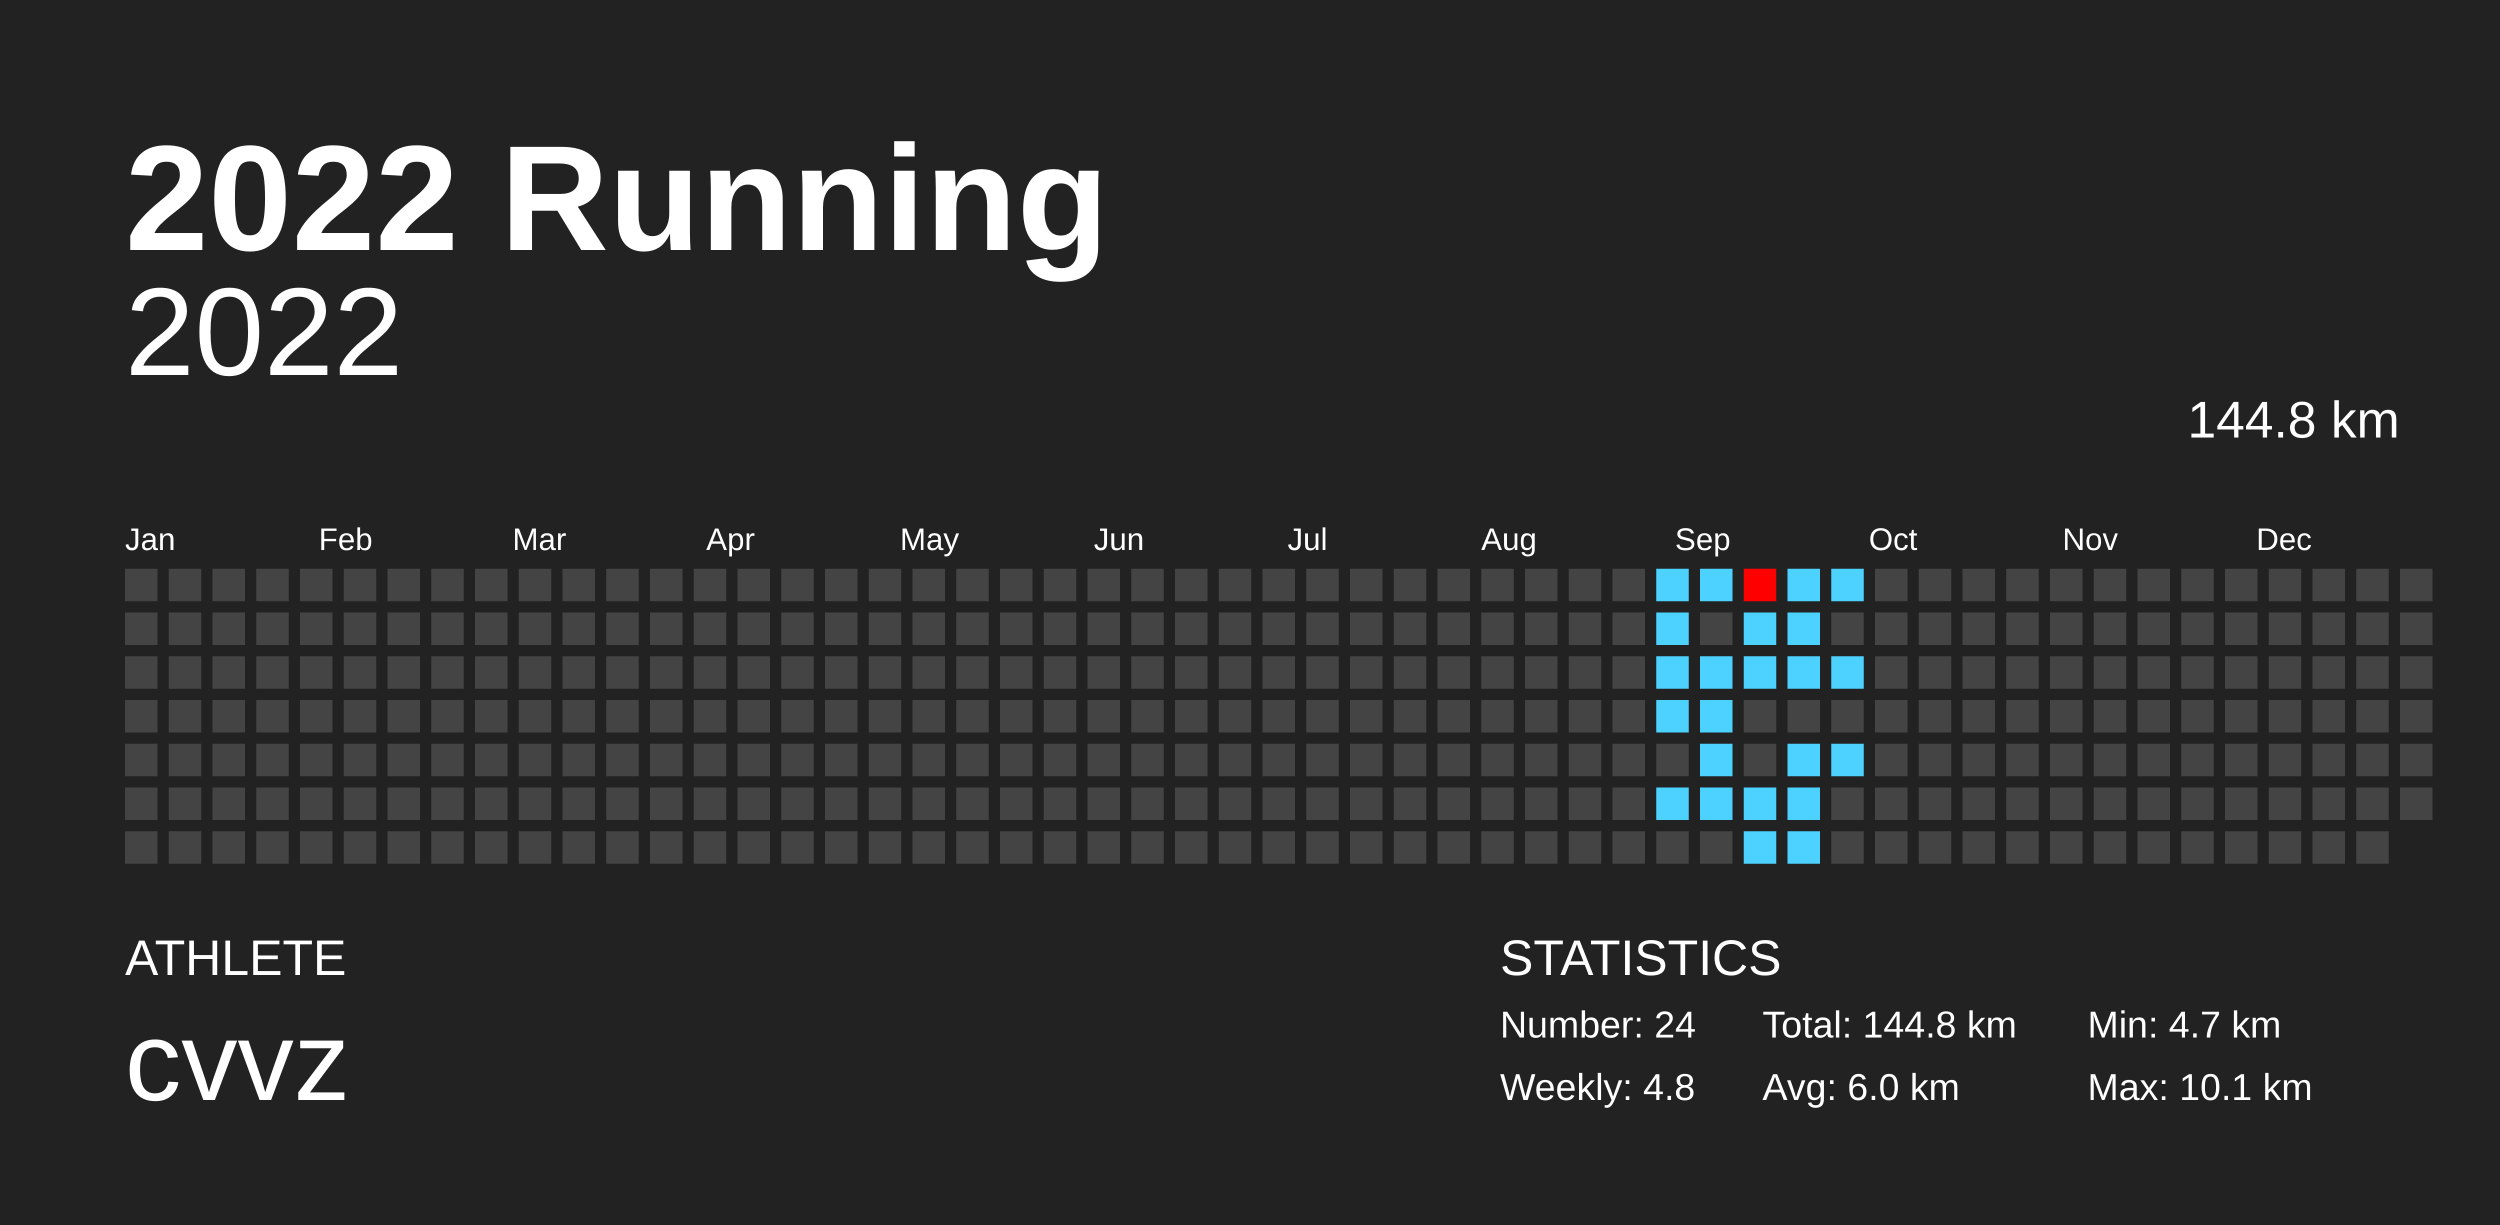
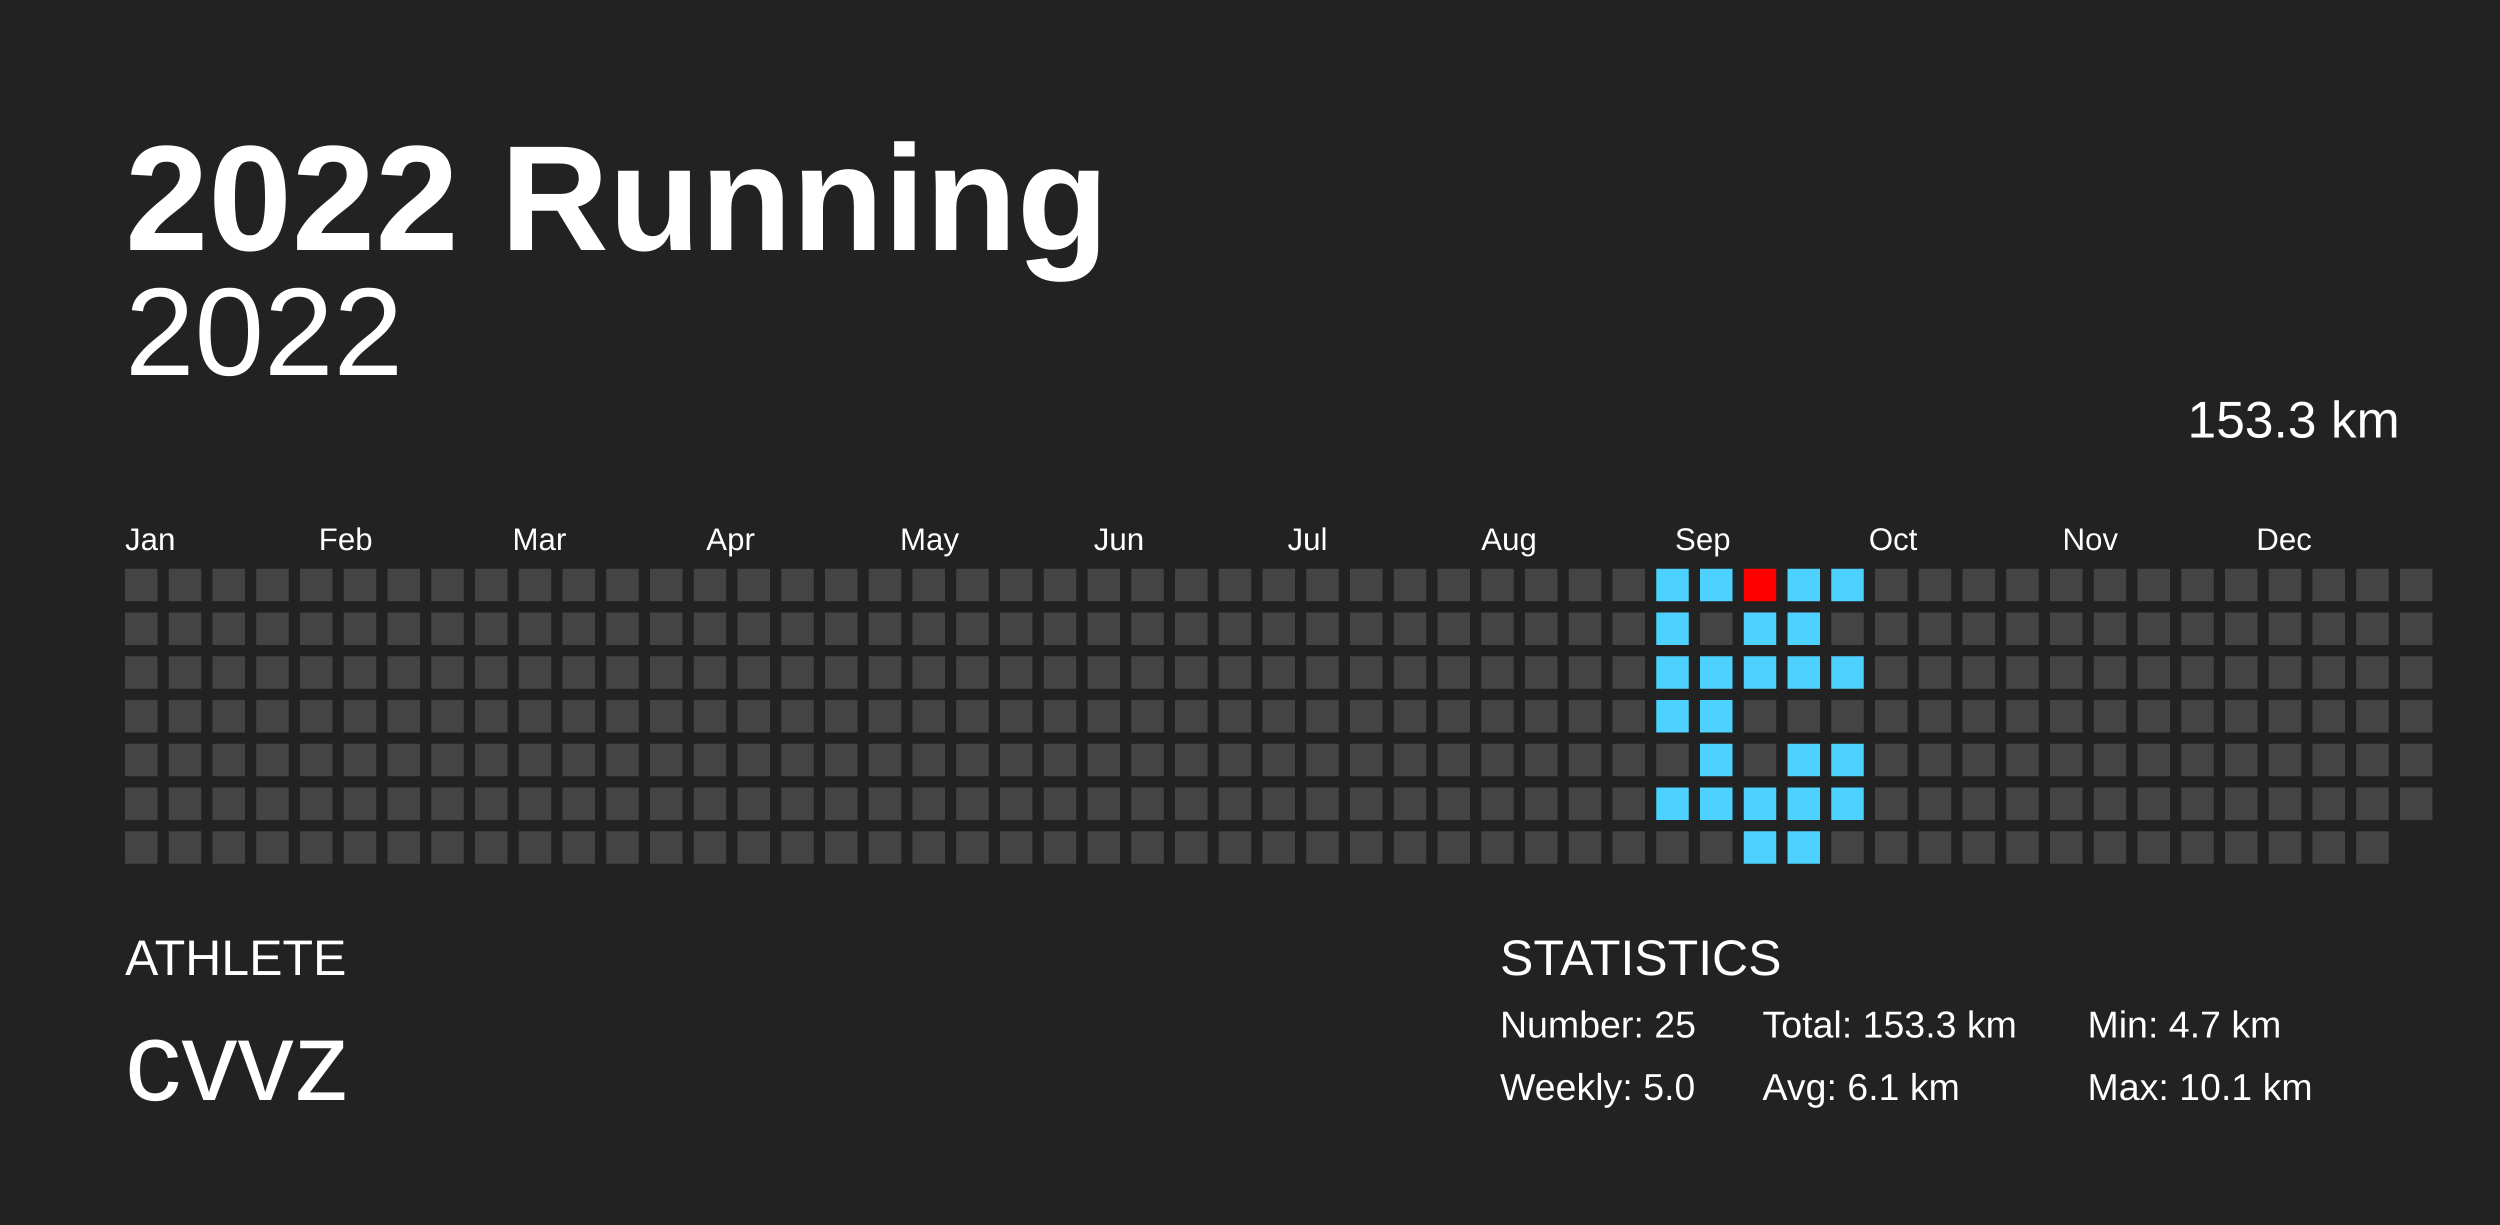
<svg xmlns="http://www.w3.org/2000/svg" baseProfile="full" height="98mm" version="1.1" viewBox="0,0,200,98" width="200mm">
  <defs />
  <rect fill="#222222" height="98" width="200" x="0" y="0" />
  <text fill="#FFFFFF" style="font-size:12px; font-family:Arial; font-weight:bold;" x="10" y="20">2022 Running</text>
  <text fill="#FFFFFF" style="font-size:4px; font-family:Arial" x="10" y="78">ATHLETE</text>
  <text fill="#FFFFFF" style="font-size:9px; font-family:Arial" x="10" y="88">cvvz</text>
  <text fill="#FFFFFF" style="font-size:4px; font-family:Arial" x="120" y="78">STATISTICS</text>
-   <text fill="#FFFFFF" style="font-size:3px; font-family:Arial" x="120" y="83">Number: 24</text>
-   <text fill="#FFFFFF" style="font-size:3px; font-family:Arial" x="120" y="88">Weekly: 4.8</text>
-   <text fill="#FFFFFF" style="font-size:3px; font-family:Arial" x="141" y="83">Total: 144.8 km</text>
-   <text fill="#FFFFFF" style="font-size:3px; font-family:Arial" x="141" y="88">Avg: 6.0 km</text>
+   <text fill="#FFFFFF" style="font-size:3px; font-family:Arial" x="120" y="83">Number: 25</text>
+   <text fill="#FFFFFF" style="font-size:3px; font-family:Arial" x="120" y="88">Weekly: 5.0</text>
+   <text fill="#FFFFFF" style="font-size:3px; font-family:Arial" x="141" y="83">Total: 153.3 km</text>
+   <text fill="#FFFFFF" style="font-size:3px; font-family:Arial" x="141" y="88">Avg: 6.1 km</text>
  <text fill="#FFFFFF" style="font-size:3px; font-family:Arial" x="167" y="83">Min: 4.7 km</text>
  <text fill="#FFFFFF" style="font-size:3px; font-family:Arial" x="167" y="88">Max: 10.1 km</text>
  <text alignment-baseline="hanging" fill="#FFFFFF" style="font-size:10.0px; font-family:Arial;" x="10" y="30">2022</text>
-   <text alignment-baseline="hanging" fill="#FFFFFF" style="font-size:4.125px; font-family:Arial;" x="175" y="35">144.8 km</text>
+   <text alignment-baseline="hanging" fill="#FFFFFF" style="font-size:4.125px; font-family:Arial;" x="175" y="35">153.3 km</text>
  <text fill="#FFFFFF" style="font-size:2.5px; font-family:Arial" x="10.0" y="44">Jan</text>
  <text fill="#FFFFFF" style="font-size:2.5px; font-family:Arial" x="25.5" y="44">Feb</text>
  <text fill="#FFFFFF" style="font-size:2.5px; font-family:Arial" x="41.0" y="44">Mar</text>
  <text fill="#FFFFFF" style="font-size:2.5px; font-family:Arial" x="56.5" y="44">Apr</text>
  <text fill="#FFFFFF" style="font-size:2.5px; font-family:Arial" x="72.0" y="44">May</text>
  <text fill="#FFFFFF" style="font-size:2.5px; font-family:Arial" x="87.5" y="44">Jun</text>
  <text fill="#FFFFFF" style="font-size:2.5px; font-family:Arial" x="103.0" y="44">Jul</text>
  <text fill="#FFFFFF" style="font-size:2.5px; font-family:Arial" x="118.5" y="44">Aug</text>
  <text fill="#FFFFFF" style="font-size:2.5px; font-family:Arial" x="134.0" y="44">Sep</text>
  <text fill="#FFFFFF" style="font-size:2.5px; font-family:Arial" x="149.5" y="44">Oct</text>
  <text fill="#FFFFFF" style="font-size:2.5px; font-family:Arial" x="165.0" y="44">Nov</text>
  <text fill="#FFFFFF" style="font-size:2.5px; font-family:Arial" x="180.5" y="44">Dec</text>
  <rect fill="#444444" height="2.6" width="2.6" x="10.0" y="45.5" />
  <rect fill="#444444" height="2.6" width="2.6" x="10.0" y="49.0" />
  <rect fill="#444444" height="2.6" width="2.6" x="10.0" y="52.5" />
  <rect fill="#444444" height="2.6" width="2.6" x="10.0" y="56.0" />
  <rect fill="#444444" height="2.6" width="2.6" x="10.0" y="59.5" />
  <rect fill="#444444" height="2.6" width="2.6" x="10.0" y="63.0" />
  <rect fill="#444444" height="2.6" width="2.6" x="10.0" y="66.5" />
  <rect fill="#444444" height="2.6" width="2.6" x="13.5" y="45.5" />
  <rect fill="#444444" height="2.6" width="2.6" x="13.5" y="49.0" />
  <rect fill="#444444" height="2.6" width="2.6" x="13.5" y="52.5" />
  <rect fill="#444444" height="2.6" width="2.6" x="13.5" y="56.0" />
  <rect fill="#444444" height="2.6" width="2.6" x="13.5" y="59.5" />
  <rect fill="#444444" height="2.6" width="2.6" x="13.5" y="63.0" />
  <rect fill="#444444" height="2.6" width="2.6" x="13.5" y="66.5" />
  <rect fill="#444444" height="2.6" width="2.6" x="17.0" y="45.5" />
  <rect fill="#444444" height="2.6" width="2.6" x="17.0" y="49.0" />
  <rect fill="#444444" height="2.6" width="2.6" x="17.0" y="52.5" />
  <rect fill="#444444" height="2.6" width="2.6" x="17.0" y="56.0" />
  <rect fill="#444444" height="2.6" width="2.6" x="17.0" y="59.5" />
  <rect fill="#444444" height="2.6" width="2.6" x="17.0" y="63.0" />
  <rect fill="#444444" height="2.6" width="2.6" x="17.0" y="66.5" />
  <rect fill="#444444" height="2.6" width="2.6" x="20.5" y="45.5" />
  <rect fill="#444444" height="2.6" width="2.6" x="20.5" y="49.0" />
  <rect fill="#444444" height="2.6" width="2.6" x="20.5" y="52.5" />
  <rect fill="#444444" height="2.6" width="2.6" x="20.5" y="56.0" />
  <rect fill="#444444" height="2.6" width="2.6" x="20.5" y="59.5" />
  <rect fill="#444444" height="2.6" width="2.6" x="20.5" y="63.0" />
  <rect fill="#444444" height="2.6" width="2.6" x="20.5" y="66.5" />
  <rect fill="#444444" height="2.6" width="2.6" x="24.0" y="45.5" />
  <rect fill="#444444" height="2.6" width="2.6" x="24.0" y="49.0" />
  <rect fill="#444444" height="2.6" width="2.6" x="24.0" y="52.5" />
  <rect fill="#444444" height="2.6" width="2.6" x="24.0" y="56.0" />
  <rect fill="#444444" height="2.6" width="2.6" x="24.0" y="59.5" />
  <rect fill="#444444" height="2.6" width="2.6" x="24.0" y="63.0" />
  <rect fill="#444444" height="2.6" width="2.6" x="24.0" y="66.5" />
  <rect fill="#444444" height="2.6" width="2.6" x="27.5" y="45.5" />
  <rect fill="#444444" height="2.6" width="2.6" x="27.5" y="49.0" />
  <rect fill="#444444" height="2.6" width="2.6" x="27.5" y="52.5" />
  <rect fill="#444444" height="2.6" width="2.6" x="27.5" y="56.0" />
  <rect fill="#444444" height="2.6" width="2.6" x="27.5" y="59.5" />
  <rect fill="#444444" height="2.6" width="2.6" x="27.5" y="63.0" />
  <rect fill="#444444" height="2.6" width="2.6" x="27.5" y="66.5" />
  <rect fill="#444444" height="2.6" width="2.6" x="31.0" y="45.5" />
  <rect fill="#444444" height="2.6" width="2.6" x="31.0" y="49.0" />
  <rect fill="#444444" height="2.6" width="2.6" x="31.0" y="52.5" />
  <rect fill="#444444" height="2.6" width="2.6" x="31.0" y="56.0" />
  <rect fill="#444444" height="2.6" width="2.6" x="31.0" y="59.5" />
  <rect fill="#444444" height="2.6" width="2.6" x="31.0" y="63.0" />
  <rect fill="#444444" height="2.6" width="2.6" x="31.0" y="66.5" />
  <rect fill="#444444" height="2.6" width="2.6" x="34.5" y="45.5" />
  <rect fill="#444444" height="2.6" width="2.6" x="34.5" y="49.0" />
  <rect fill="#444444" height="2.6" width="2.6" x="34.5" y="52.5" />
  <rect fill="#444444" height="2.6" width="2.6" x="34.5" y="56.0" />
  <rect fill="#444444" height="2.6" width="2.6" x="34.5" y="59.5" />
  <rect fill="#444444" height="2.6" width="2.6" x="34.5" y="63.0" />
  <rect fill="#444444" height="2.6" width="2.6" x="34.5" y="66.5" />
  <rect fill="#444444" height="2.6" width="2.6" x="38.0" y="45.5" />
  <rect fill="#444444" height="2.6" width="2.6" x="38.0" y="49.0" />
  <rect fill="#444444" height="2.6" width="2.6" x="38.0" y="52.5" />
  <rect fill="#444444" height="2.6" width="2.6" x="38.0" y="56.0" />
  <rect fill="#444444" height="2.6" width="2.6" x="38.0" y="59.5" />
  <rect fill="#444444" height="2.6" width="2.6" x="38.0" y="63.0" />
  <rect fill="#444444" height="2.6" width="2.6" x="38.0" y="66.5" />
  <rect fill="#444444" height="2.6" width="2.6" x="41.5" y="45.5" />
  <rect fill="#444444" height="2.6" width="2.6" x="41.5" y="49.0" />
  <rect fill="#444444" height="2.6" width="2.6" x="41.5" y="52.5" />
  <rect fill="#444444" height="2.6" width="2.6" x="41.5" y="56.0" />
  <rect fill="#444444" height="2.6" width="2.6" x="41.5" y="59.5" />
  <rect fill="#444444" height="2.6" width="2.6" x="41.5" y="63.0" />
  <rect fill="#444444" height="2.6" width="2.6" x="41.5" y="66.5" />
  <rect fill="#444444" height="2.6" width="2.6" x="45.0" y="45.5" />
  <rect fill="#444444" height="2.6" width="2.6" x="45.0" y="49.0" />
  <rect fill="#444444" height="2.6" width="2.6" x="45.0" y="52.5" />
  <rect fill="#444444" height="2.6" width="2.6" x="45.0" y="56.0" />
  <rect fill="#444444" height="2.6" width="2.6" x="45.0" y="59.5" />
  <rect fill="#444444" height="2.6" width="2.6" x="45.0" y="63.0" />
  <rect fill="#444444" height="2.6" width="2.6" x="45.0" y="66.5" />
  <rect fill="#444444" height="2.6" width="2.6" x="48.5" y="45.5" />
  <rect fill="#444444" height="2.6" width="2.6" x="48.5" y="49.0" />
  <rect fill="#444444" height="2.6" width="2.6" x="48.5" y="52.5" />
  <rect fill="#444444" height="2.6" width="2.6" x="48.5" y="56.0" />
  <rect fill="#444444" height="2.6" width="2.6" x="48.5" y="59.5" />
  <rect fill="#444444" height="2.6" width="2.6" x="48.5" y="63.0" />
  <rect fill="#444444" height="2.6" width="2.6" x="48.5" y="66.5" />
  <rect fill="#444444" height="2.6" width="2.6" x="52.0" y="45.5" />
  <rect fill="#444444" height="2.6" width="2.6" x="52.0" y="49.0" />
  <rect fill="#444444" height="2.6" width="2.6" x="52.0" y="52.5" />
  <rect fill="#444444" height="2.6" width="2.6" x="52.0" y="56.0" />
  <rect fill="#444444" height="2.6" width="2.6" x="52.0" y="59.5" />
  <rect fill="#444444" height="2.6" width="2.6" x="52.0" y="63.0" />
  <rect fill="#444444" height="2.6" width="2.6" x="52.0" y="66.5" />
  <rect fill="#444444" height="2.6" width="2.6" x="55.5" y="45.5" />
  <rect fill="#444444" height="2.6" width="2.6" x="55.5" y="49.0" />
  <rect fill="#444444" height="2.6" width="2.6" x="55.5" y="52.5" />
  <rect fill="#444444" height="2.6" width="2.6" x="55.5" y="56.0" />
  <rect fill="#444444" height="2.6" width="2.6" x="55.5" y="59.5" />
  <rect fill="#444444" height="2.6" width="2.6" x="55.5" y="63.0" />
  <rect fill="#444444" height="2.6" width="2.6" x="55.5" y="66.5" />
  <rect fill="#444444" height="2.6" width="2.6" x="59.0" y="45.5" />
  <rect fill="#444444" height="2.6" width="2.6" x="59.0" y="49.0" />
  <rect fill="#444444" height="2.6" width="2.6" x="59.0" y="52.5" />
  <rect fill="#444444" height="2.6" width="2.6" x="59.0" y="56.0" />
  <rect fill="#444444" height="2.6" width="2.6" x="59.0" y="59.5" />
  <rect fill="#444444" height="2.6" width="2.6" x="59.0" y="63.0" />
  <rect fill="#444444" height="2.6" width="2.6" x="59.0" y="66.5" />
  <rect fill="#444444" height="2.6" width="2.6" x="62.5" y="45.5" />
  <rect fill="#444444" height="2.6" width="2.6" x="62.5" y="49.0" />
  <rect fill="#444444" height="2.6" width="2.6" x="62.5" y="52.5" />
  <rect fill="#444444" height="2.6" width="2.6" x="62.5" y="56.0" />
  <rect fill="#444444" height="2.6" width="2.6" x="62.5" y="59.5" />
  <rect fill="#444444" height="2.6" width="2.6" x="62.5" y="63.0" />
  <rect fill="#444444" height="2.6" width="2.6" x="62.5" y="66.5" />
  <rect fill="#444444" height="2.6" width="2.6" x="66.0" y="45.5" />
  <rect fill="#444444" height="2.6" width="2.6" x="66.0" y="49.0" />
  <rect fill="#444444" height="2.6" width="2.6" x="66.0" y="52.5" />
  <rect fill="#444444" height="2.6" width="2.6" x="66.0" y="56.0" />
  <rect fill="#444444" height="2.6" width="2.6" x="66.0" y="59.5" />
  <rect fill="#444444" height="2.6" width="2.6" x="66.0" y="63.0" />
  <rect fill="#444444" height="2.6" width="2.6" x="66.0" y="66.5" />
  <rect fill="#444444" height="2.6" width="2.6" x="69.5" y="45.5" />
  <rect fill="#444444" height="2.6" width="2.6" x="69.5" y="49.0" />
  <rect fill="#444444" height="2.6" width="2.6" x="69.5" y="52.5" />
  <rect fill="#444444" height="2.6" width="2.6" x="69.5" y="56.0" />
  <rect fill="#444444" height="2.6" width="2.6" x="69.5" y="59.5" />
  <rect fill="#444444" height="2.6" width="2.6" x="69.5" y="63.0" />
  <rect fill="#444444" height="2.6" width="2.6" x="69.5" y="66.5" />
  <rect fill="#444444" height="2.6" width="2.6" x="73.0" y="45.5" />
  <rect fill="#444444" height="2.6" width="2.6" x="73.0" y="49.0" />
  <rect fill="#444444" height="2.6" width="2.6" x="73.0" y="52.5" />
  <rect fill="#444444" height="2.6" width="2.6" x="73.0" y="56.0" />
  <rect fill="#444444" height="2.6" width="2.6" x="73.0" y="59.5" />
  <rect fill="#444444" height="2.6" width="2.6" x="73.0" y="63.0" />
  <rect fill="#444444" height="2.6" width="2.6" x="73.0" y="66.5" />
  <rect fill="#444444" height="2.6" width="2.6" x="76.5" y="45.5" />
  <rect fill="#444444" height="2.6" width="2.6" x="76.5" y="49.0" />
  <rect fill="#444444" height="2.6" width="2.6" x="76.5" y="52.5" />
  <rect fill="#444444" height="2.6" width="2.6" x="76.5" y="56.0" />
  <rect fill="#444444" height="2.6" width="2.6" x="76.5" y="59.5" />
  <rect fill="#444444" height="2.6" width="2.6" x="76.5" y="63.0" />
  <rect fill="#444444" height="2.6" width="2.6" x="76.5" y="66.5" />
  <rect fill="#444444" height="2.6" width="2.6" x="80.0" y="45.5" />
  <rect fill="#444444" height="2.6" width="2.6" x="80.0" y="49.0" />
  <rect fill="#444444" height="2.6" width="2.6" x="80.0" y="52.5" />
  <rect fill="#444444" height="2.6" width="2.6" x="80.0" y="56.0" />
  <rect fill="#444444" height="2.6" width="2.6" x="80.0" y="59.5" />
  <rect fill="#444444" height="2.6" width="2.6" x="80.0" y="63.0" />
  <rect fill="#444444" height="2.6" width="2.6" x="80.0" y="66.5" />
  <rect fill="#444444" height="2.6" width="2.6" x="83.5" y="45.5" />
  <rect fill="#444444" height="2.6" width="2.6" x="83.5" y="49.0" />
  <rect fill="#444444" height="2.6" width="2.6" x="83.5" y="52.5" />
  <rect fill="#444444" height="2.6" width="2.6" x="83.5" y="56.0" />
  <rect fill="#444444" height="2.6" width="2.6" x="83.5" y="59.5" />
  <rect fill="#444444" height="2.6" width="2.6" x="83.5" y="63.0" />
  <rect fill="#444444" height="2.6" width="2.6" x="83.5" y="66.5" />
  <rect fill="#444444" height="2.6" width="2.6" x="87.0" y="45.5" />
  <rect fill="#444444" height="2.6" width="2.6" x="87.0" y="49.0" />
  <rect fill="#444444" height="2.6" width="2.6" x="87.0" y="52.5" />
  <rect fill="#444444" height="2.6" width="2.6" x="87.0" y="56.0" />
  <rect fill="#444444" height="2.6" width="2.6" x="87.0" y="59.5" />
  <rect fill="#444444" height="2.6" width="2.6" x="87.0" y="63.0" />
  <rect fill="#444444" height="2.6" width="2.6" x="87.0" y="66.5" />
  <rect fill="#444444" height="2.6" width="2.6" x="90.5" y="45.5" />
  <rect fill="#444444" height="2.6" width="2.6" x="90.5" y="49.0" />
  <rect fill="#444444" height="2.6" width="2.6" x="90.5" y="52.5" />
  <rect fill="#444444" height="2.6" width="2.6" x="90.5" y="56.0" />
  <rect fill="#444444" height="2.6" width="2.6" x="90.5" y="59.5" />
  <rect fill="#444444" height="2.6" width="2.6" x="90.5" y="63.0" />
  <rect fill="#444444" height="2.6" width="2.6" x="90.5" y="66.5" />
  <rect fill="#444444" height="2.6" width="2.6" x="94.0" y="45.5" />
  <rect fill="#444444" height="2.6" width="2.6" x="94.0" y="49.0" />
  <rect fill="#444444" height="2.6" width="2.6" x="94.0" y="52.5" />
  <rect fill="#444444" height="2.6" width="2.6" x="94.0" y="56.0" />
  <rect fill="#444444" height="2.6" width="2.6" x="94.0" y="59.5" />
  <rect fill="#444444" height="2.6" width="2.6" x="94.0" y="63.0" />
  <rect fill="#444444" height="2.6" width="2.6" x="94.0" y="66.5" />
  <rect fill="#444444" height="2.6" width="2.6" x="97.5" y="45.5" />
  <rect fill="#444444" height="2.6" width="2.6" x="97.5" y="49.0" />
  <rect fill="#444444" height="2.6" width="2.6" x="97.5" y="52.5" />
  <rect fill="#444444" height="2.6" width="2.6" x="97.5" y="56.0" />
  <rect fill="#444444" height="2.6" width="2.6" x="97.5" y="59.5" />
  <rect fill="#444444" height="2.6" width="2.6" x="97.5" y="63.0" />
  <rect fill="#444444" height="2.6" width="2.6" x="97.5" y="66.5" />
  <rect fill="#444444" height="2.6" width="2.6" x="101.0" y="45.5" />
  <rect fill="#444444" height="2.6" width="2.6" x="101.0" y="49.0" />
  <rect fill="#444444" height="2.6" width="2.6" x="101.0" y="52.5" />
  <rect fill="#444444" height="2.6" width="2.6" x="101.0" y="56.0" />
  <rect fill="#444444" height="2.6" width="2.6" x="101.0" y="59.5" />
  <rect fill="#444444" height="2.6" width="2.6" x="101.0" y="63.0" />
  <rect fill="#444444" height="2.6" width="2.6" x="101.0" y="66.5" />
  <rect fill="#444444" height="2.6" width="2.6" x="104.5" y="45.5" />
  <rect fill="#444444" height="2.6" width="2.6" x="104.5" y="49.0" />
  <rect fill="#444444" height="2.6" width="2.6" x="104.5" y="52.5" />
  <rect fill="#444444" height="2.6" width="2.6" x="104.5" y="56.0" />
  <rect fill="#444444" height="2.6" width="2.6" x="104.5" y="59.5" />
  <rect fill="#444444" height="2.6" width="2.6" x="104.5" y="63.0" />
  <rect fill="#444444" height="2.6" width="2.6" x="104.5" y="66.5" />
  <rect fill="#444444" height="2.6" width="2.6" x="108.0" y="45.5" />
  <rect fill="#444444" height="2.6" width="2.6" x="108.0" y="49.0" />
  <rect fill="#444444" height="2.6" width="2.6" x="108.0" y="52.5" />
  <rect fill="#444444" height="2.6" width="2.6" x="108.0" y="56.0" />
  <rect fill="#444444" height="2.6" width="2.6" x="108.0" y="59.5" />
  <rect fill="#444444" height="2.6" width="2.6" x="108.0" y="63.0" />
  <rect fill="#444444" height="2.6" width="2.6" x="108.0" y="66.5" />
  <rect fill="#444444" height="2.6" width="2.6" x="111.5" y="45.5" />
  <rect fill="#444444" height="2.6" width="2.6" x="111.5" y="49.0" />
  <rect fill="#444444" height="2.6" width="2.6" x="111.5" y="52.5" />
  <rect fill="#444444" height="2.6" width="2.6" x="111.5" y="56.0" />
  <rect fill="#444444" height="2.6" width="2.6" x="111.5" y="59.5" />
  <rect fill="#444444" height="2.6" width="2.6" x="111.5" y="63.0" />
  <rect fill="#444444" height="2.6" width="2.6" x="111.5" y="66.5" />
  <rect fill="#444444" height="2.6" width="2.6" x="115.0" y="45.5" />
  <rect fill="#444444" height="2.6" width="2.6" x="115.0" y="49.0" />
  <rect fill="#444444" height="2.6" width="2.6" x="115.0" y="52.5" />
  <rect fill="#444444" height="2.6" width="2.6" x="115.0" y="56.0" />
  <rect fill="#444444" height="2.6" width="2.6" x="115.0" y="59.5" />
  <rect fill="#444444" height="2.6" width="2.6" x="115.0" y="63.0" />
  <rect fill="#444444" height="2.6" width="2.6" x="115.0" y="66.5" />
  <rect fill="#444444" height="2.6" width="2.6" x="118.5" y="45.5" />
  <rect fill="#444444" height="2.6" width="2.6" x="118.5" y="49.0" />
  <rect fill="#444444" height="2.6" width="2.6" x="118.5" y="52.5" />
  <rect fill="#444444" height="2.6" width="2.6" x="118.5" y="56.0" />
  <rect fill="#444444" height="2.6" width="2.6" x="118.5" y="59.5" />
  <rect fill="#444444" height="2.6" width="2.6" x="118.5" y="63.0" />
  <rect fill="#444444" height="2.6" width="2.6" x="118.5" y="66.5" />
  <rect fill="#444444" height="2.6" width="2.6" x="122.0" y="45.5" />
  <rect fill="#444444" height="2.6" width="2.6" x="122.0" y="49.0" />
  <rect fill="#444444" height="2.6" width="2.6" x="122.0" y="52.5" />
  <rect fill="#444444" height="2.6" width="2.6" x="122.0" y="56.0" />
  <rect fill="#444444" height="2.6" width="2.6" x="122.0" y="59.5" />
  <rect fill="#444444" height="2.6" width="2.6" x="122.0" y="63.0" />
  <rect fill="#444444" height="2.6" width="2.6" x="122.0" y="66.5" />
  <rect fill="#444444" height="2.6" width="2.6" x="125.5" y="45.5" />
  <rect fill="#444444" height="2.6" width="2.6" x="125.5" y="49.0" />
  <rect fill="#444444" height="2.6" width="2.6" x="125.5" y="52.5" />
  <rect fill="#444444" height="2.6" width="2.6" x="125.5" y="56.0" />
  <rect fill="#444444" height="2.6" width="2.6" x="125.5" y="59.5" />
  <rect fill="#444444" height="2.6" width="2.6" x="125.5" y="63.0" />
  <rect fill="#444444" height="2.6" width="2.6" x="125.5" y="66.5" />
  <rect fill="#444444" height="2.6" width="2.6" x="129.0" y="45.5" />
  <rect fill="#444444" height="2.6" width="2.6" x="129.0" y="49.0" />
  <rect fill="#444444" height="2.6" width="2.6" x="129.0" y="52.5" />
  <rect fill="#444444" height="2.6" width="2.6" x="129.0" y="56.0" />
  <rect fill="#444444" height="2.6" width="2.6" x="129.0" y="59.5" />
  <rect fill="#444444" height="2.6" width="2.6" x="129.0" y="63.0" />
  <rect fill="#444444" height="2.6" width="2.6" x="129.0" y="66.5" />
  <rect fill="#4dd2ff" height="2.6" width="2.6" x="132.5" y="45.5" />
  <rect fill="#4dd2ff" height="2.6" width="2.6" x="132.5" y="49.0" />
  <rect fill="#4dd2ff" height="2.6" width="2.6" x="132.5" y="52.5" />
  <rect fill="#4dd2ff" height="2.6" width="2.6" x="132.5" y="56.0" />
  <rect fill="#444444" height="2.6" width="2.6" x="132.5" y="59.5" />
  <rect fill="#4dd2ff" height="2.6" width="2.6" x="132.5" y="63.0" />
  <rect fill="#444444" height="2.6" width="2.6" x="132.5" y="66.5" />
  <rect fill="#4dd2ff" height="2.6" width="2.6" x="136.0" y="45.5" />
  <rect fill="#444444" height="2.6" width="2.6" x="136.0" y="49.0" />
  <rect fill="#4dd2ff" height="2.6" width="2.6" x="136.0" y="52.5" />
  <rect fill="#4dd2ff" height="2.6" width="2.6" x="136.0" y="56.0" />
  <rect fill="#4dd2ff" height="2.6" width="2.6" x="136.0" y="59.5" />
  <rect fill="#4dd2ff" height="2.6" width="2.6" x="136.0" y="63.0" />
  <rect fill="#444444" height="2.6" width="2.6" x="136.0" y="66.5" />
  <rect fill="#ff0000" height="2.6" width="2.6" x="139.5" y="45.5" />
  <rect fill="#4dd2ff" height="2.6" width="2.6" x="139.5" y="49.0" />
  <rect fill="#4dd2ff" height="2.6" width="2.6" x="139.5" y="52.5" />
  <rect fill="#444444" height="2.6" width="2.6" x="139.5" y="56.0" />
  <rect fill="#444444" height="2.6" width="2.6" x="139.5" y="59.5" />
  <rect fill="#4dd2ff" height="2.6" width="2.6" x="139.5" y="63.0" />
  <rect fill="#4dd2ff" height="2.6" width="2.6" x="139.5" y="66.5" />
  <rect fill="#4dd2ff" height="2.6" width="2.6" x="143.0" y="45.5" />
  <rect fill="#4dd2ff" height="2.6" width="2.6" x="143.0" y="49.0" />
  <rect fill="#4dd2ff" height="2.6" width="2.6" x="143.0" y="52.5" />
  <rect fill="#444444" height="2.6" width="2.6" x="143.0" y="56.0" />
  <rect fill="#4dd2ff" height="2.6" width="2.6" x="143.0" y="59.5" />
  <rect fill="#4dd2ff" height="2.6" width="2.6" x="143.0" y="63.0" />
  <rect fill="#4dd2ff" height="2.6" width="2.6" x="143.0" y="66.5" />
  <rect fill="#4dd2ff" height="2.6" width="2.6" x="146.5" y="45.5" />
  <rect fill="#444444" height="2.6" width="2.6" x="146.5" y="49.0" />
  <rect fill="#4dd2ff" height="2.6" width="2.6" x="146.5" y="52.5" />
  <rect fill="#444444" height="2.6" width="2.6" x="146.5" y="56.0" />
  <rect fill="#4dd2ff" height="2.6" width="2.6" x="146.5" y="59.5" />
-   <rect fill="#444444" height="2.6" width="2.6" x="146.5" y="63.0" />
+   <rect fill="#4dd2ff" height="2.6" width="2.6" x="146.5" y="63.0" />
  <rect fill="#444444" height="2.6" width="2.6" x="146.5" y="66.5" />
  <rect fill="#444444" height="2.6" width="2.6" x="150.0" y="45.5" />
  <rect fill="#444444" height="2.6" width="2.6" x="150.0" y="49.0" />
  <rect fill="#444444" height="2.6" width="2.6" x="150.0" y="52.5" />
  <rect fill="#444444" height="2.6" width="2.6" x="150.0" y="56.0" />
  <rect fill="#444444" height="2.6" width="2.6" x="150.0" y="59.5" />
  <rect fill="#444444" height="2.6" width="2.6" x="150.0" y="63.0" />
  <rect fill="#444444" height="2.6" width="2.6" x="150.0" y="66.5" />
  <rect fill="#444444" height="2.6" width="2.6" x="153.5" y="45.5" />
  <rect fill="#444444" height="2.6" width="2.6" x="153.5" y="49.0" />
  <rect fill="#444444" height="2.6" width="2.6" x="153.5" y="52.5" />
  <rect fill="#444444" height="2.6" width="2.6" x="153.5" y="56.0" />
  <rect fill="#444444" height="2.6" width="2.6" x="153.5" y="59.5" />
  <rect fill="#444444" height="2.6" width="2.6" x="153.5" y="63.0" />
  <rect fill="#444444" height="2.6" width="2.6" x="153.5" y="66.5" />
  <rect fill="#444444" height="2.6" width="2.6" x="157.0" y="45.5" />
  <rect fill="#444444" height="2.6" width="2.6" x="157.0" y="49.0" />
  <rect fill="#444444" height="2.6" width="2.6" x="157.0" y="52.5" />
  <rect fill="#444444" height="2.6" width="2.6" x="157.0" y="56.0" />
  <rect fill="#444444" height="2.6" width="2.6" x="157.0" y="59.5" />
  <rect fill="#444444" height="2.6" width="2.6" x="157.0" y="63.0" />
  <rect fill="#444444" height="2.6" width="2.6" x="157.0" y="66.5" />
  <rect fill="#444444" height="2.6" width="2.6" x="160.5" y="45.5" />
  <rect fill="#444444" height="2.6" width="2.6" x="160.5" y="49.0" />
  <rect fill="#444444" height="2.6" width="2.6" x="160.5" y="52.5" />
  <rect fill="#444444" height="2.6" width="2.6" x="160.5" y="56.0" />
  <rect fill="#444444" height="2.6" width="2.6" x="160.5" y="59.5" />
  <rect fill="#444444" height="2.6" width="2.6" x="160.5" y="63.0" />
  <rect fill="#444444" height="2.6" width="2.6" x="160.5" y="66.5" />
  <rect fill="#444444" height="2.6" width="2.6" x="164.0" y="45.5" />
  <rect fill="#444444" height="2.6" width="2.6" x="164.0" y="49.0" />
  <rect fill="#444444" height="2.6" width="2.6" x="164.0" y="52.5" />
  <rect fill="#444444" height="2.6" width="2.6" x="164.0" y="56.0" />
  <rect fill="#444444" height="2.6" width="2.6" x="164.0" y="59.5" />
  <rect fill="#444444" height="2.6" width="2.6" x="164.0" y="63.0" />
  <rect fill="#444444" height="2.6" width="2.6" x="164.0" y="66.5" />
  <rect fill="#444444" height="2.6" width="2.6" x="167.5" y="45.5" />
  <rect fill="#444444" height="2.6" width="2.6" x="167.5" y="49.0" />
  <rect fill="#444444" height="2.6" width="2.6" x="167.5" y="52.5" />
  <rect fill="#444444" height="2.6" width="2.6" x="167.5" y="56.0" />
  <rect fill="#444444" height="2.6" width="2.6" x="167.5" y="59.5" />
  <rect fill="#444444" height="2.6" width="2.6" x="167.5" y="63.0" />
  <rect fill="#444444" height="2.6" width="2.6" x="167.5" y="66.5" />
  <rect fill="#444444" height="2.6" width="2.6" x="171.0" y="45.5" />
  <rect fill="#444444" height="2.6" width="2.6" x="171.0" y="49.0" />
  <rect fill="#444444" height="2.6" width="2.6" x="171.0" y="52.5" />
  <rect fill="#444444" height="2.6" width="2.6" x="171.0" y="56.0" />
  <rect fill="#444444" height="2.6" width="2.6" x="171.0" y="59.5" />
  <rect fill="#444444" height="2.6" width="2.6" x="171.0" y="63.0" />
  <rect fill="#444444" height="2.6" width="2.6" x="171.0" y="66.5" />
  <rect fill="#444444" height="2.6" width="2.6" x="174.5" y="45.5" />
  <rect fill="#444444" height="2.6" width="2.6" x="174.5" y="49.0" />
  <rect fill="#444444" height="2.6" width="2.6" x="174.5" y="52.5" />
  <rect fill="#444444" height="2.6" width="2.6" x="174.5" y="56.0" />
  <rect fill="#444444" height="2.6" width="2.6" x="174.5" y="59.5" />
  <rect fill="#444444" height="2.6" width="2.6" x="174.5" y="63.0" />
  <rect fill="#444444" height="2.6" width="2.6" x="174.5" y="66.5" />
  <rect fill="#444444" height="2.6" width="2.6" x="178.0" y="45.5" />
  <rect fill="#444444" height="2.6" width="2.6" x="178.0" y="49.0" />
  <rect fill="#444444" height="2.6" width="2.6" x="178.0" y="52.5" />
  <rect fill="#444444" height="2.6" width="2.6" x="178.0" y="56.0" />
  <rect fill="#444444" height="2.6" width="2.6" x="178.0" y="59.5" />
  <rect fill="#444444" height="2.6" width="2.6" x="178.0" y="63.0" />
  <rect fill="#444444" height="2.6" width="2.6" x="178.0" y="66.5" />
  <rect fill="#444444" height="2.6" width="2.6" x="181.5" y="45.5" />
  <rect fill="#444444" height="2.6" width="2.6" x="181.5" y="49.0" />
  <rect fill="#444444" height="2.6" width="2.6" x="181.5" y="52.5" />
  <rect fill="#444444" height="2.6" width="2.6" x="181.5" y="56.0" />
  <rect fill="#444444" height="2.6" width="2.6" x="181.5" y="59.5" />
  <rect fill="#444444" height="2.6" width="2.6" x="181.5" y="63.0" />
  <rect fill="#444444" height="2.6" width="2.6" x="181.5" y="66.5" />
  <rect fill="#444444" height="2.6" width="2.6" x="185.0" y="45.5" />
  <rect fill="#444444" height="2.6" width="2.6" x="185.0" y="49.0" />
  <rect fill="#444444" height="2.6" width="2.6" x="185.0" y="52.5" />
  <rect fill="#444444" height="2.6" width="2.6" x="185.0" y="56.0" />
  <rect fill="#444444" height="2.6" width="2.6" x="185.0" y="59.5" />
  <rect fill="#444444" height="2.6" width="2.6" x="185.0" y="63.0" />
  <rect fill="#444444" height="2.6" width="2.6" x="185.0" y="66.5" />
  <rect fill="#444444" height="2.6" width="2.6" x="188.5" y="45.5" />
  <rect fill="#444444" height="2.6" width="2.6" x="188.5" y="49.0" />
  <rect fill="#444444" height="2.6" width="2.6" x="188.5" y="52.5" />
  <rect fill="#444444" height="2.6" width="2.6" x="188.5" y="56.0" />
  <rect fill="#444444" height="2.6" width="2.6" x="188.5" y="59.5" />
  <rect fill="#444444" height="2.6" width="2.6" x="188.5" y="63.0" />
  <rect fill="#444444" height="2.6" width="2.6" x="188.5" y="66.5" />
  <rect fill="#444444" height="2.6" width="2.6" x="192.0" y="45.5" />
  <rect fill="#444444" height="2.6" width="2.6" x="192.0" y="49.0" />
  <rect fill="#444444" height="2.6" width="2.6" x="192.0" y="52.5" />
  <rect fill="#444444" height="2.6" width="2.6" x="192.0" y="56.0" />
  <rect fill="#444444" height="2.6" width="2.6" x="192.0" y="59.5" />
  <rect fill="#444444" height="2.6" width="2.6" x="192.0" y="63.0" />
</svg>
